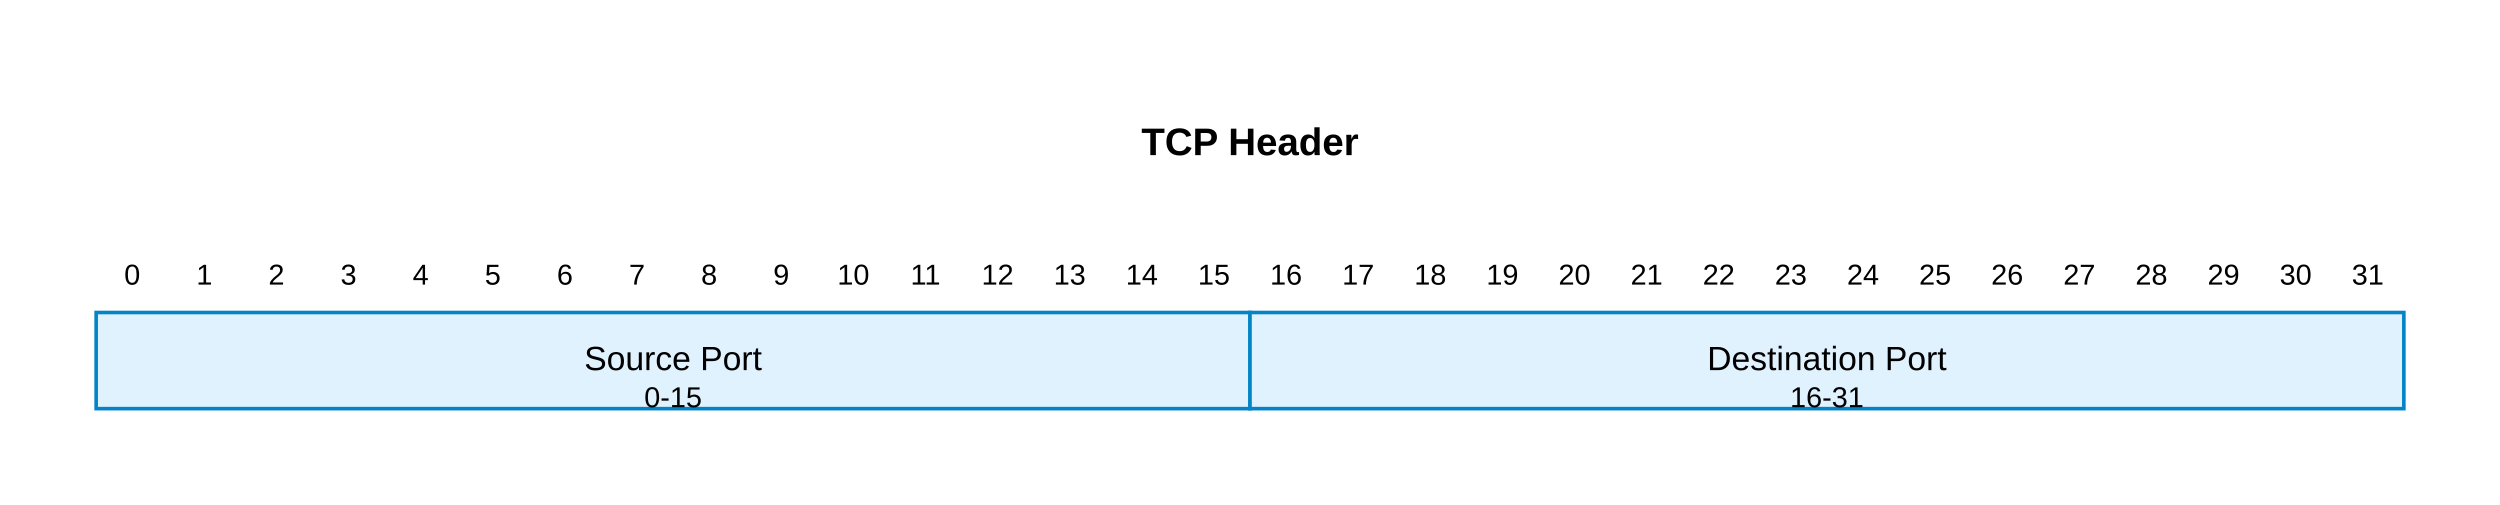
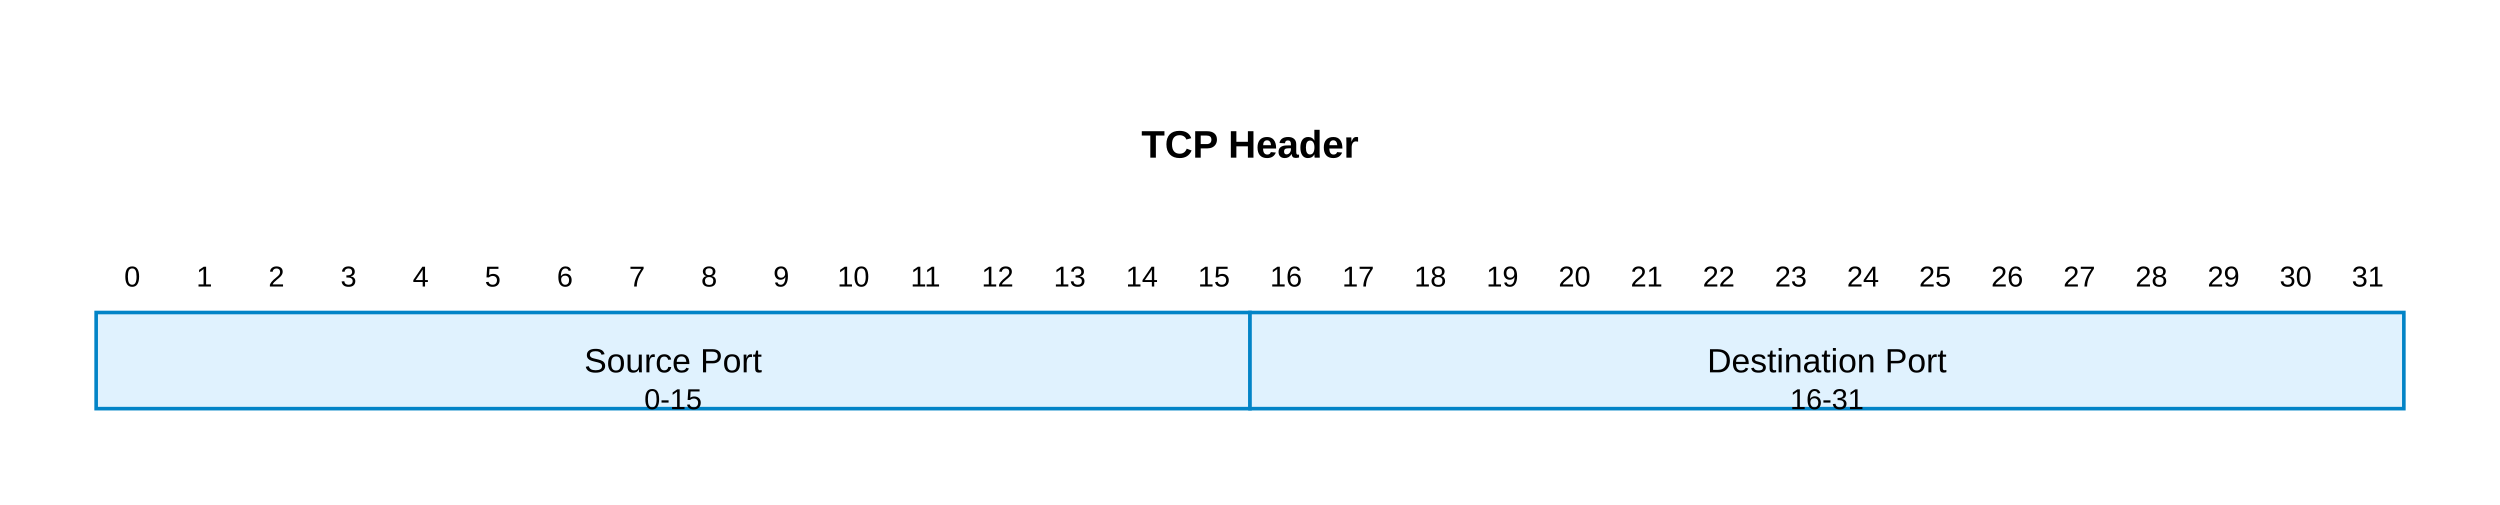
<svg xmlns="http://www.w3.org/2000/svg" width="1040.0" height="210.0" viewBox="0 0 1040.0 210.0" version="1.2">
-   <text fill="#000000" x="520.0" y="60.0" text-anchor="middle" font-family="Arial, Helvetica, sans-serif" font-size="16.0" font-weight="bold" dominant-baseline="middle">TCP Header</text>
-   <text fill="#000000" x="55.0" y="115.0" text-anchor="middle" font-family="Arial, Helvetica, sans-serif" font-size="12.0" dominant-baseline="middle">0</text>
-   <text fill="#000000" x="85.0" y="115.0" text-anchor="middle" font-family="Arial, Helvetica, sans-serif" font-size="12.0" dominant-baseline="middle">1</text>
-   <text fill="#000000" x="115.0" y="115.0" text-anchor="middle" font-family="Arial, Helvetica, sans-serif" font-size="12.0" dominant-baseline="middle">2</text>
-   <text fill="#000000" x="145.0" y="115.0" text-anchor="middle" font-family="Arial, Helvetica, sans-serif" font-size="12.0" dominant-baseline="middle">3</text>
-   <text fill="#000000" x="175.0" y="115.0" text-anchor="middle" font-family="Arial, Helvetica, sans-serif" font-size="12.0" dominant-baseline="middle">4</text>
-   <text fill="#000000" x="205.0" y="115.0" text-anchor="middle" font-family="Arial, Helvetica, sans-serif" font-size="12.0" dominant-baseline="middle">5</text>
-   <text fill="#000000" x="235.0" y="115.0" text-anchor="middle" font-family="Arial, Helvetica, sans-serif" font-size="12.0" dominant-baseline="middle">6</text>
-   <text fill="#000000" x="265.0" y="115.0" text-anchor="middle" font-family="Arial, Helvetica, sans-serif" font-size="12.0" dominant-baseline="middle">7</text>
-   <text fill="#000000" x="295.0" y="115.0" text-anchor="middle" font-family="Arial, Helvetica, sans-serif" font-size="12.0" dominant-baseline="middle">8</text>
-   <text fill="#000000" x="325.0" y="115.0" text-anchor="middle" font-family="Arial, Helvetica, sans-serif" font-size="12.0" dominant-baseline="middle">9</text>
-   <text fill="#000000" x="355.0" y="115.0" text-anchor="middle" font-family="Arial, Helvetica, sans-serif" font-size="12.0" dominant-baseline="middle">10</text>
-   <text fill="#000000" x="385.0" y="115.0" text-anchor="middle" font-family="Arial, Helvetica, sans-serif" font-size="12.0" dominant-baseline="middle">11</text>
-   <text fill="#000000" x="415.0" y="115.0" text-anchor="middle" font-family="Arial, Helvetica, sans-serif" font-size="12.0" dominant-baseline="middle">12</text>
-   <text fill="#000000" x="445.0" y="115.0" text-anchor="middle" font-family="Arial, Helvetica, sans-serif" font-size="12.0" dominant-baseline="middle">13</text>
-   <text fill="#000000" x="475.0" y="115.0" text-anchor="middle" font-family="Arial, Helvetica, sans-serif" font-size="12.0" dominant-baseline="middle">14</text>
-   <text fill="#000000" x="505.0" y="115.0" text-anchor="middle" font-family="Arial, Helvetica, sans-serif" font-size="12.0" dominant-baseline="middle">15</text>
-   <text fill="#000000" x="535.0" y="115.0" text-anchor="middle" font-family="Arial, Helvetica, sans-serif" font-size="12.0" dominant-baseline="middle">16</text>
-   <text fill="#000000" x="565.0" y="115.0" text-anchor="middle" font-family="Arial, Helvetica, sans-serif" font-size="12.0" dominant-baseline="middle">17</text>
-   <text fill="#000000" x="595.0" y="115.0" text-anchor="middle" font-family="Arial, Helvetica, sans-serif" font-size="12.0" dominant-baseline="middle">18</text>
-   <text fill="#000000" x="625.0" y="115.0" text-anchor="middle" font-family="Arial, Helvetica, sans-serif" font-size="12.0" dominant-baseline="middle">19</text>
-   <text fill="#000000" x="655.0" y="115.0" text-anchor="middle" font-family="Arial, Helvetica, sans-serif" font-size="12.0" dominant-baseline="middle">20</text>
-   <text fill="#000000" x="685.0" y="115.0" text-anchor="middle" font-family="Arial, Helvetica, sans-serif" font-size="12.0" dominant-baseline="middle">21</text>
-   <text fill="#000000" x="715.0" y="115.0" text-anchor="middle" font-family="Arial, Helvetica, sans-serif" font-size="12.0" dominant-baseline="middle">22</text>
-   <text fill="#000000" x="745.0" y="115.0" text-anchor="middle" font-family="Arial, Helvetica, sans-serif" font-size="12.0" dominant-baseline="middle">23</text>
-   <text fill="#000000" x="775.0" y="115.0" text-anchor="middle" font-family="Arial, Helvetica, sans-serif" font-size="12.0" dominant-baseline="middle">24</text>
-   <text fill="#000000" x="805.0" y="115.0" text-anchor="middle" font-family="Arial, Helvetica, sans-serif" font-size="12.0" dominant-baseline="middle">25</text>
-   <text fill="#000000" x="835.0" y="115.0" text-anchor="middle" font-family="Arial, Helvetica, sans-serif" font-size="12.0" dominant-baseline="middle">26</text>
-   <text fill="#000000" x="865.0" y="115.0" text-anchor="middle" font-family="Arial, Helvetica, sans-serif" font-size="12.0" dominant-baseline="middle">27</text>
-   <text fill="#000000" x="895.0" y="115.0" text-anchor="middle" font-family="Arial, Helvetica, sans-serif" font-size="12.0" dominant-baseline="middle">28</text>
-   <text fill="#000000" x="925.0" y="115.0" text-anchor="middle" font-family="Arial, Helvetica, sans-serif" font-size="12.0" dominant-baseline="middle">29</text>
-   <text fill="#000000" x="955.0" y="115.0" text-anchor="middle" font-family="Arial, Helvetica, sans-serif" font-size="12.0" dominant-baseline="middle">30</text>
-   <text fill="#000000" x="985.0" y="115.0" text-anchor="middle" font-family="Arial, Helvetica, sans-serif" font-size="12.0" dominant-baseline="middle">31</text>
+   <text fill="#000000" x="520.0" y="65.6" text-anchor="middle" font-family="Arial, Helvetica, sans-serif" font-size="16.0" font-weight="bold">TCP Header</text>
+   <text fill="#000000" x="55.0" y="119.2" text-anchor="middle" font-family="Arial, Helvetica, sans-serif" font-size="12.0">0</text>
+   <text fill="#000000" x="85.0" y="119.2" text-anchor="middle" font-family="Arial, Helvetica, sans-serif" font-size="12.0">1</text>
+   <text fill="#000000" x="115.0" y="119.2" text-anchor="middle" font-family="Arial, Helvetica, sans-serif" font-size="12.0">2</text>
+   <text fill="#000000" x="145.0" y="119.2" text-anchor="middle" font-family="Arial, Helvetica, sans-serif" font-size="12.0">3</text>
+   <text fill="#000000" x="175.0" y="119.2" text-anchor="middle" font-family="Arial, Helvetica, sans-serif" font-size="12.0">4</text>
+   <text fill="#000000" x="205.0" y="119.2" text-anchor="middle" font-family="Arial, Helvetica, sans-serif" font-size="12.0">5</text>
+   <text fill="#000000" x="235.0" y="119.2" text-anchor="middle" font-family="Arial, Helvetica, sans-serif" font-size="12.0">6</text>
+   <text fill="#000000" x="265.0" y="119.2" text-anchor="middle" font-family="Arial, Helvetica, sans-serif" font-size="12.0">7</text>
+   <text fill="#000000" x="295.0" y="119.2" text-anchor="middle" font-family="Arial, Helvetica, sans-serif" font-size="12.0">8</text>
+   <text fill="#000000" x="325.0" y="119.2" text-anchor="middle" font-family="Arial, Helvetica, sans-serif" font-size="12.0">9</text>
+   <text fill="#000000" x="355.0" y="119.2" text-anchor="middle" font-family="Arial, Helvetica, sans-serif" font-size="12.0">10</text>
+   <text fill="#000000" x="385.0" y="119.2" text-anchor="middle" font-family="Arial, Helvetica, sans-serif" font-size="12.0">11</text>
+   <text fill="#000000" x="415.0" y="119.2" text-anchor="middle" font-family="Arial, Helvetica, sans-serif" font-size="12.0">12</text>
+   <text fill="#000000" x="445.0" y="119.2" text-anchor="middle" font-family="Arial, Helvetica, sans-serif" font-size="12.0">13</text>
+   <text fill="#000000" x="475.0" y="119.2" text-anchor="middle" font-family="Arial, Helvetica, sans-serif" font-size="12.0">14</text>
+   <text fill="#000000" x="505.0" y="119.2" text-anchor="middle" font-family="Arial, Helvetica, sans-serif" font-size="12.0">15</text>
+   <text fill="#000000" x="535.0" y="119.2" text-anchor="middle" font-family="Arial, Helvetica, sans-serif" font-size="12.0">16</text>
+   <text fill="#000000" x="565.0" y="119.2" text-anchor="middle" font-family="Arial, Helvetica, sans-serif" font-size="12.0">17</text>
+   <text fill="#000000" x="595.0" y="119.2" text-anchor="middle" font-family="Arial, Helvetica, sans-serif" font-size="12.0">18</text>
+   <text fill="#000000" x="625.0" y="119.2" text-anchor="middle" font-family="Arial, Helvetica, sans-serif" font-size="12.0">19</text>
+   <text fill="#000000" x="655.0" y="119.2" text-anchor="middle" font-family="Arial, Helvetica, sans-serif" font-size="12.0">20</text>
+   <text fill="#000000" x="685.0" y="119.2" text-anchor="middle" font-family="Arial, Helvetica, sans-serif" font-size="12.0">21</text>
+   <text fill="#000000" x="715.0" y="119.2" text-anchor="middle" font-family="Arial, Helvetica, sans-serif" font-size="12.0">22</text>
+   <text fill="#000000" x="745.0" y="119.2" text-anchor="middle" font-family="Arial, Helvetica, sans-serif" font-size="12.0">23</text>
+   <text fill="#000000" x="775.0" y="119.2" text-anchor="middle" font-family="Arial, Helvetica, sans-serif" font-size="12.0">24</text>
+   <text fill="#000000" x="805.0" y="119.2" text-anchor="middle" font-family="Arial, Helvetica, sans-serif" font-size="12.0">25</text>
+   <text fill="#000000" x="835.0" y="119.2" text-anchor="middle" font-family="Arial, Helvetica, sans-serif" font-size="12.0">26</text>
+   <text fill="#000000" x="865.0" y="119.2" text-anchor="middle" font-family="Arial, Helvetica, sans-serif" font-size="12.0">27</text>
+   <text fill="#000000" x="895.0" y="119.2" text-anchor="middle" font-family="Arial, Helvetica, sans-serif" font-size="12.0">28</text>
+   <text fill="#000000" x="925.0" y="119.2" text-anchor="middle" font-family="Arial, Helvetica, sans-serif" font-size="12.0">29</text>
+   <text fill="#000000" x="955.0" y="119.2" text-anchor="middle" font-family="Arial, Helvetica, sans-serif" font-size="12.0">30</text>
+   <text fill="#000000" x="985.0" y="119.2" text-anchor="middle" font-family="Arial, Helvetica, sans-serif" font-size="12.0">31</text>
  <line stroke="#cccccc" stroke-width="1" x1="40.0" y1="130.0" x2="40.0" y2="170.0" />
  <line stroke="#cccccc" stroke-width="1" x1="70.0" y1="130.0" x2="70.0" y2="170.0" />
  <line stroke="#cccccc" stroke-width="1" x1="100.0" y1="130.0" x2="100.0" y2="170.0" />
  <line stroke="#cccccc" stroke-width="1" x1="130.0" y1="130.0" x2="130.0" y2="170.0" />
  <line stroke="#cccccc" stroke-width="1" x1="160.0" y1="130.0" x2="160.0" y2="170.0" />
  <line stroke="#cccccc" stroke-width="1" x1="190.0" y1="130.0" x2="190.0" y2="170.0" />
  <line stroke="#cccccc" stroke-width="1" x1="220.0" y1="130.0" x2="220.0" y2="170.0" />
  <line stroke="#cccccc" stroke-width="1" x1="250.0" y1="130.0" x2="250.0" y2="170.0" />
  <line stroke="#cccccc" stroke-width="1" x1="280.0" y1="130.0" x2="280.0" y2="170.0" />
  <line stroke="#cccccc" stroke-width="1" x1="310.0" y1="130.0" x2="310.0" y2="170.0" />
  <line stroke="#cccccc" stroke-width="1" x1="340.0" y1="130.0" x2="340.0" y2="170.0" />
  <line stroke="#cccccc" stroke-width="1" x1="370.0" y1="130.0" x2="370.0" y2="170.0" />
  <line stroke="#cccccc" stroke-width="1" x1="400.0" y1="130.0" x2="400.0" y2="170.0" />
  <line stroke="#cccccc" stroke-width="1" x1="430.0" y1="130.0" x2="430.0" y2="170.0" />
  <line stroke="#cccccc" stroke-width="1" x1="460.0" y1="130.0" x2="460.0" y2="170.0" />
  <line stroke="#cccccc" stroke-width="1" x1="490.0" y1="130.0" x2="490.0" y2="170.0" />
  <line stroke="#cccccc" stroke-width="1" x1="520.0" y1="130.0" x2="520.0" y2="170.0" />
  <line stroke="#cccccc" stroke-width="1" x1="550.0" y1="130.0" x2="550.0" y2="170.0" />
  <line stroke="#cccccc" stroke-width="1" x1="580.0" y1="130.0" x2="580.0" y2="170.0" />
  <line stroke="#cccccc" stroke-width="1" x1="610.0" y1="130.0" x2="610.0" y2="170.0" />
  <line stroke="#cccccc" stroke-width="1" x1="640.0" y1="130.0" x2="640.0" y2="170.0" />
  <line stroke="#cccccc" stroke-width="1" x1="670.0" y1="130.0" x2="670.0" y2="170.0" />
  <line stroke="#cccccc" stroke-width="1" x1="700.0" y1="130.0" x2="700.0" y2="170.0" />
  <line stroke="#cccccc" stroke-width="1" x1="730.0" y1="130.0" x2="730.0" y2="170.0" />
  <line stroke="#cccccc" stroke-width="1" x1="760.0" y1="130.0" x2="760.0" y2="170.0" />
  <line stroke="#cccccc" stroke-width="1" x1="790.0" y1="130.0" x2="790.0" y2="170.0" />
  <line stroke="#cccccc" stroke-width="1" x1="820.0" y1="130.0" x2="820.0" y2="170.0" />
  <line stroke="#cccccc" stroke-width="1" x1="850.0" y1="130.0" x2="850.0" y2="170.0" />
  <line stroke="#cccccc" stroke-width="1" x1="880.0" y1="130.0" x2="880.0" y2="170.0" />
  <line stroke="#cccccc" stroke-width="1" x1="910.0" y1="130.0" x2="910.0" y2="170.0" />
  <line stroke="#cccccc" stroke-width="1" x1="940.0" y1="130.0" x2="940.0" y2="170.0" />
  <line stroke="#cccccc" stroke-width="1" x1="970.0" y1="130.0" x2="970.0" y2="170.0" />
  <line stroke="#cccccc" stroke-width="1" x1="1000.0" y1="130.0" x2="1000.0" y2="170.0" />
  <line stroke="#cccccc" stroke-width="1" x1="40.0" y1="130.0" x2="1000.0" y2="130.0" />
  <line stroke="#cccccc" stroke-width="1" x1="40.0" y1="170.0" x2="1000.0" y2="170.0" />
  <rect fill="#e0f2fe" stroke="#0284c7" stroke-width="1.5" x="40.0" y="130.0" width="480.0" height="40.0" />
-   <text fill="#000000" x="280.0" y="150.0" text-anchor="middle" font-family="Arial, Helvetica, sans-serif" font-size="14.0" dominant-baseline="middle">Source Port</text>
-   <text fill="#000000" x="280.0" y="166.0" text-anchor="middle" font-family="Arial, Helvetica, sans-serif" font-size="12.0" dominant-baseline="middle">0-15</text>
+   <text fill="#000000" x="280.0" y="154.9" text-anchor="middle" font-family="Arial, Helvetica, sans-serif" font-size="14.0">Source Port</text>
+   <text fill="#000000" x="280.0" y="170.2" text-anchor="middle" font-family="Arial, Helvetica, sans-serif" font-size="12.0">0-15</text>
  <rect fill="#e0f2fe" stroke="#0284c7" stroke-width="1.5" x="520.0" y="130.0" width="480.0" height="40.0" />
-   <text fill="#000000" x="760.0" y="150.0" text-anchor="middle" font-family="Arial, Helvetica, sans-serif" font-size="14.0" dominant-baseline="middle">Destination Port</text>
-   <text fill="#000000" x="760.0" y="166.0" text-anchor="middle" font-family="Arial, Helvetica, sans-serif" font-size="12.0" dominant-baseline="middle">16-31</text>
+   <text fill="#000000" x="760.0" y="154.9" text-anchor="middle" font-family="Arial, Helvetica, sans-serif" font-size="14.0">Destination Port</text>
+   <text fill="#000000" x="760.0" y="170.2" text-anchor="middle" font-family="Arial, Helvetica, sans-serif" font-size="12.0">16-31</text>
</svg>
